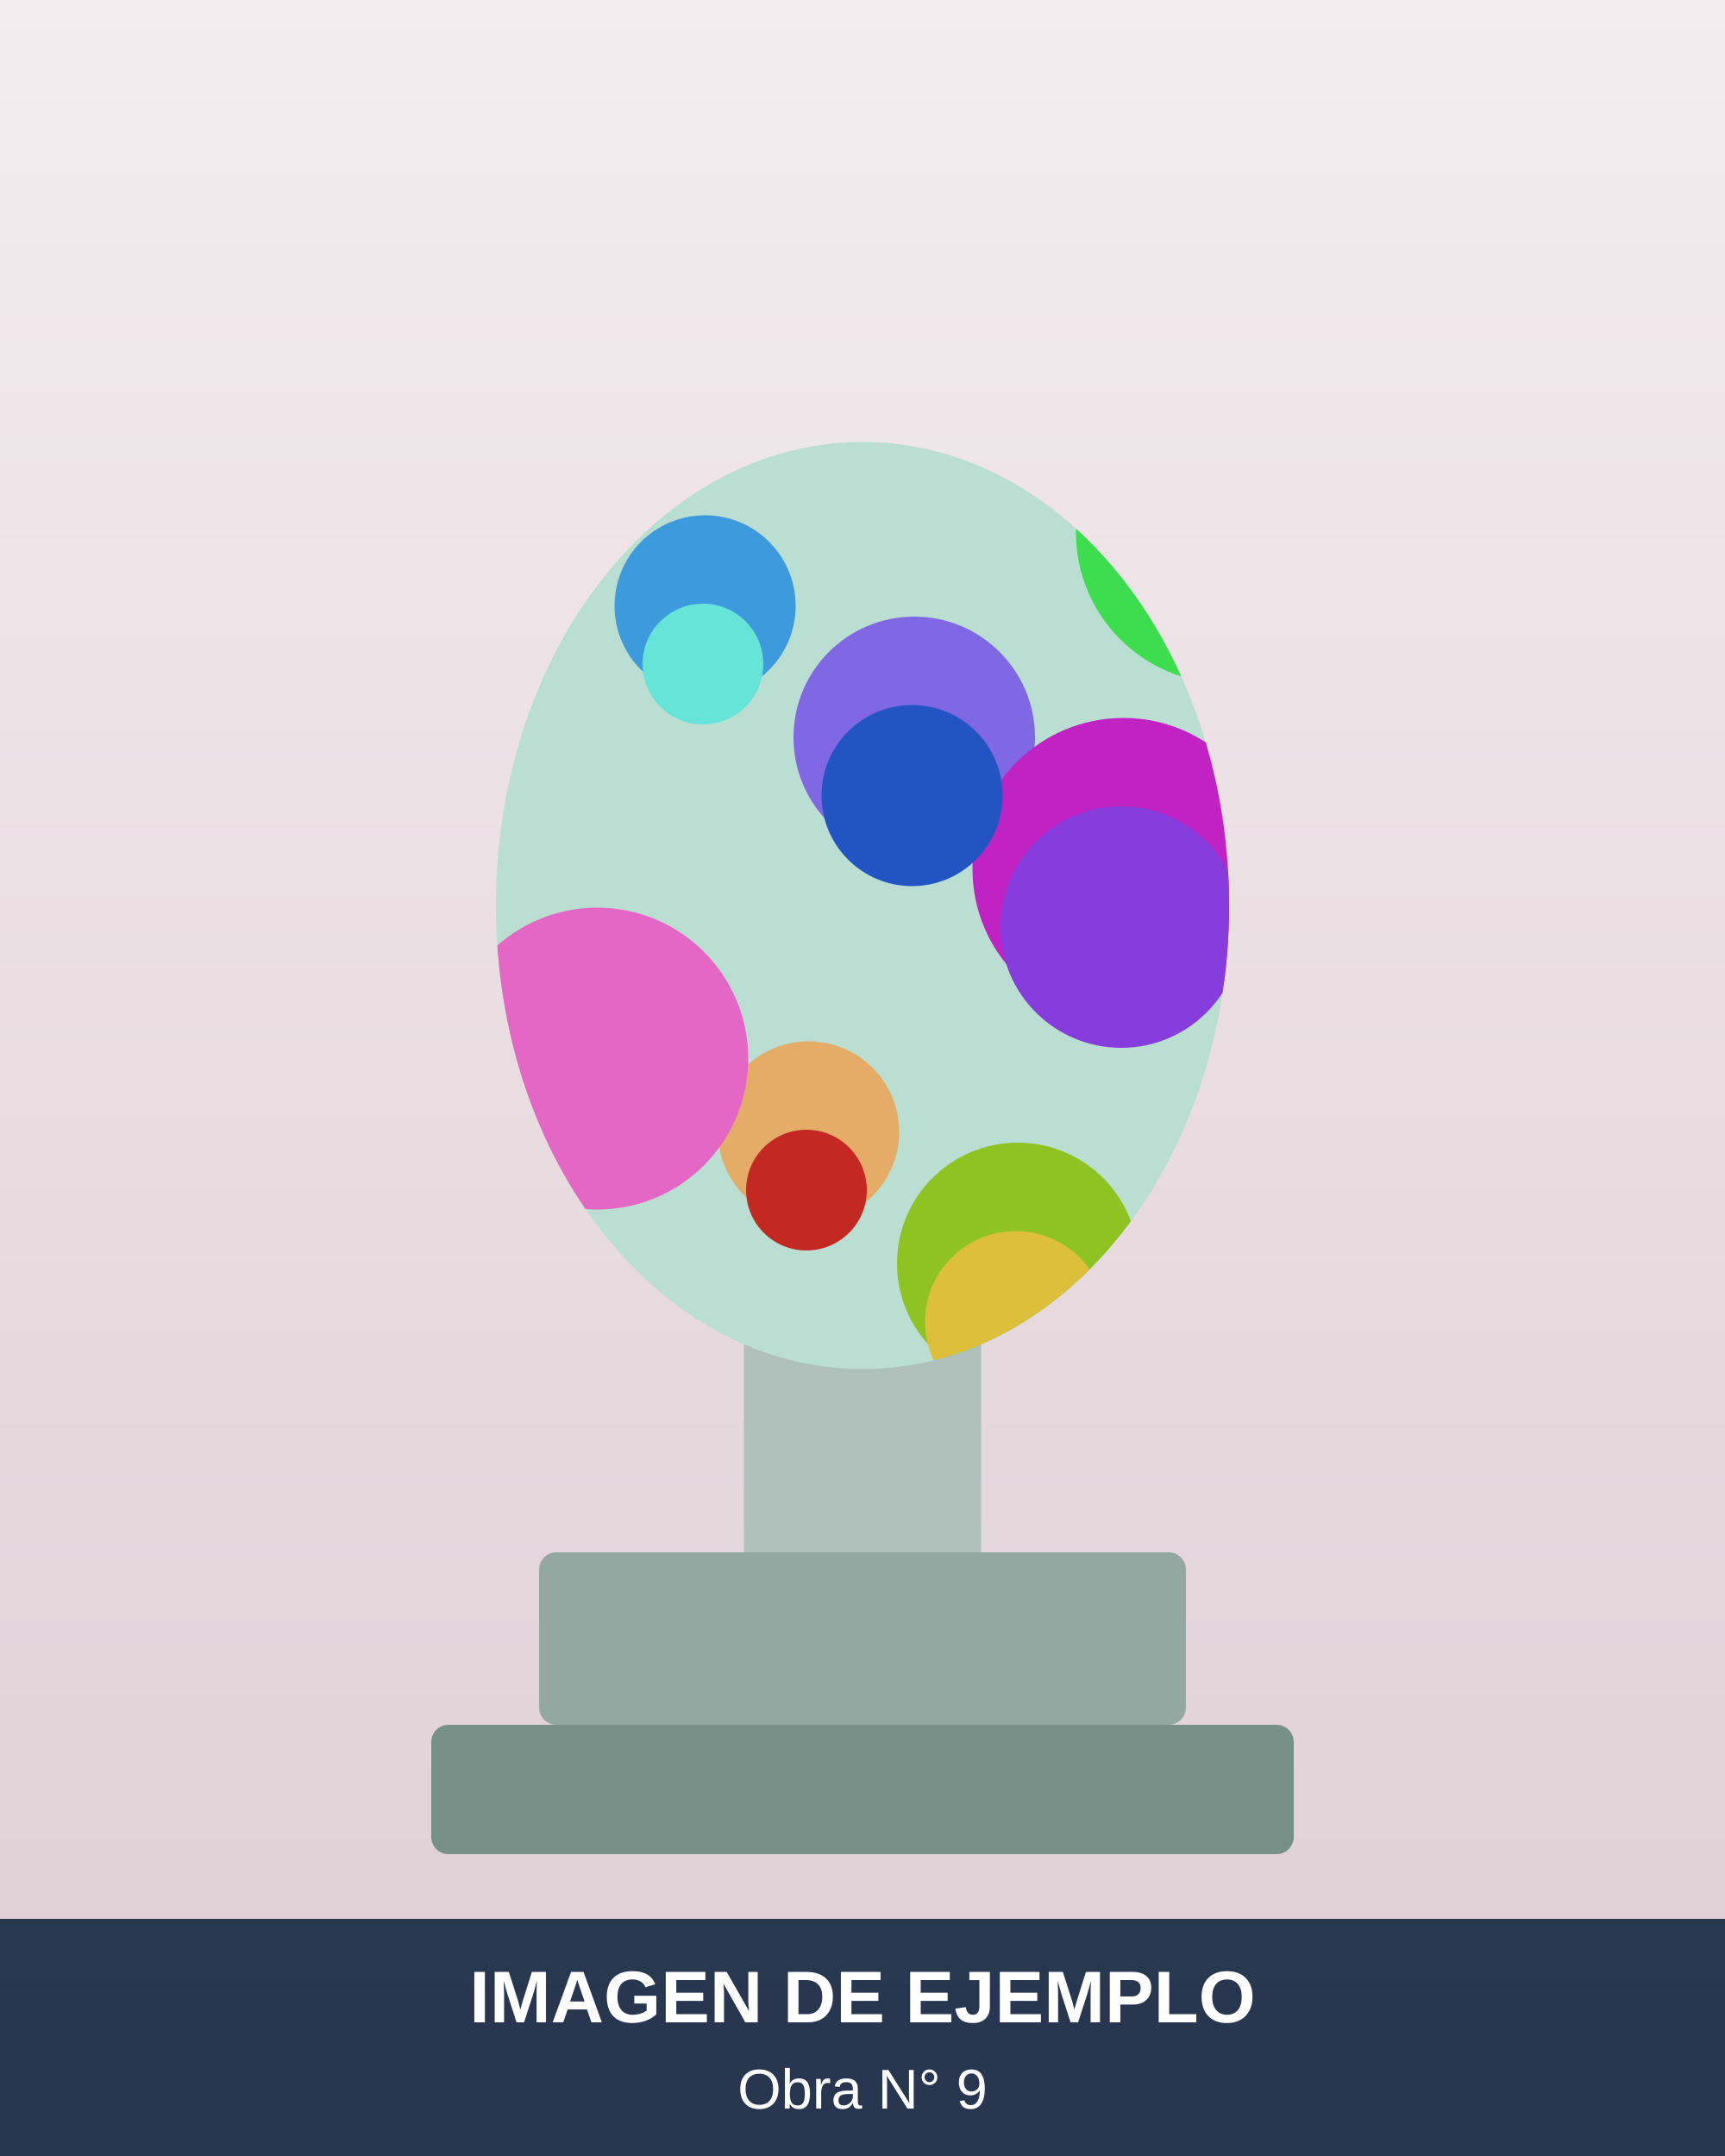
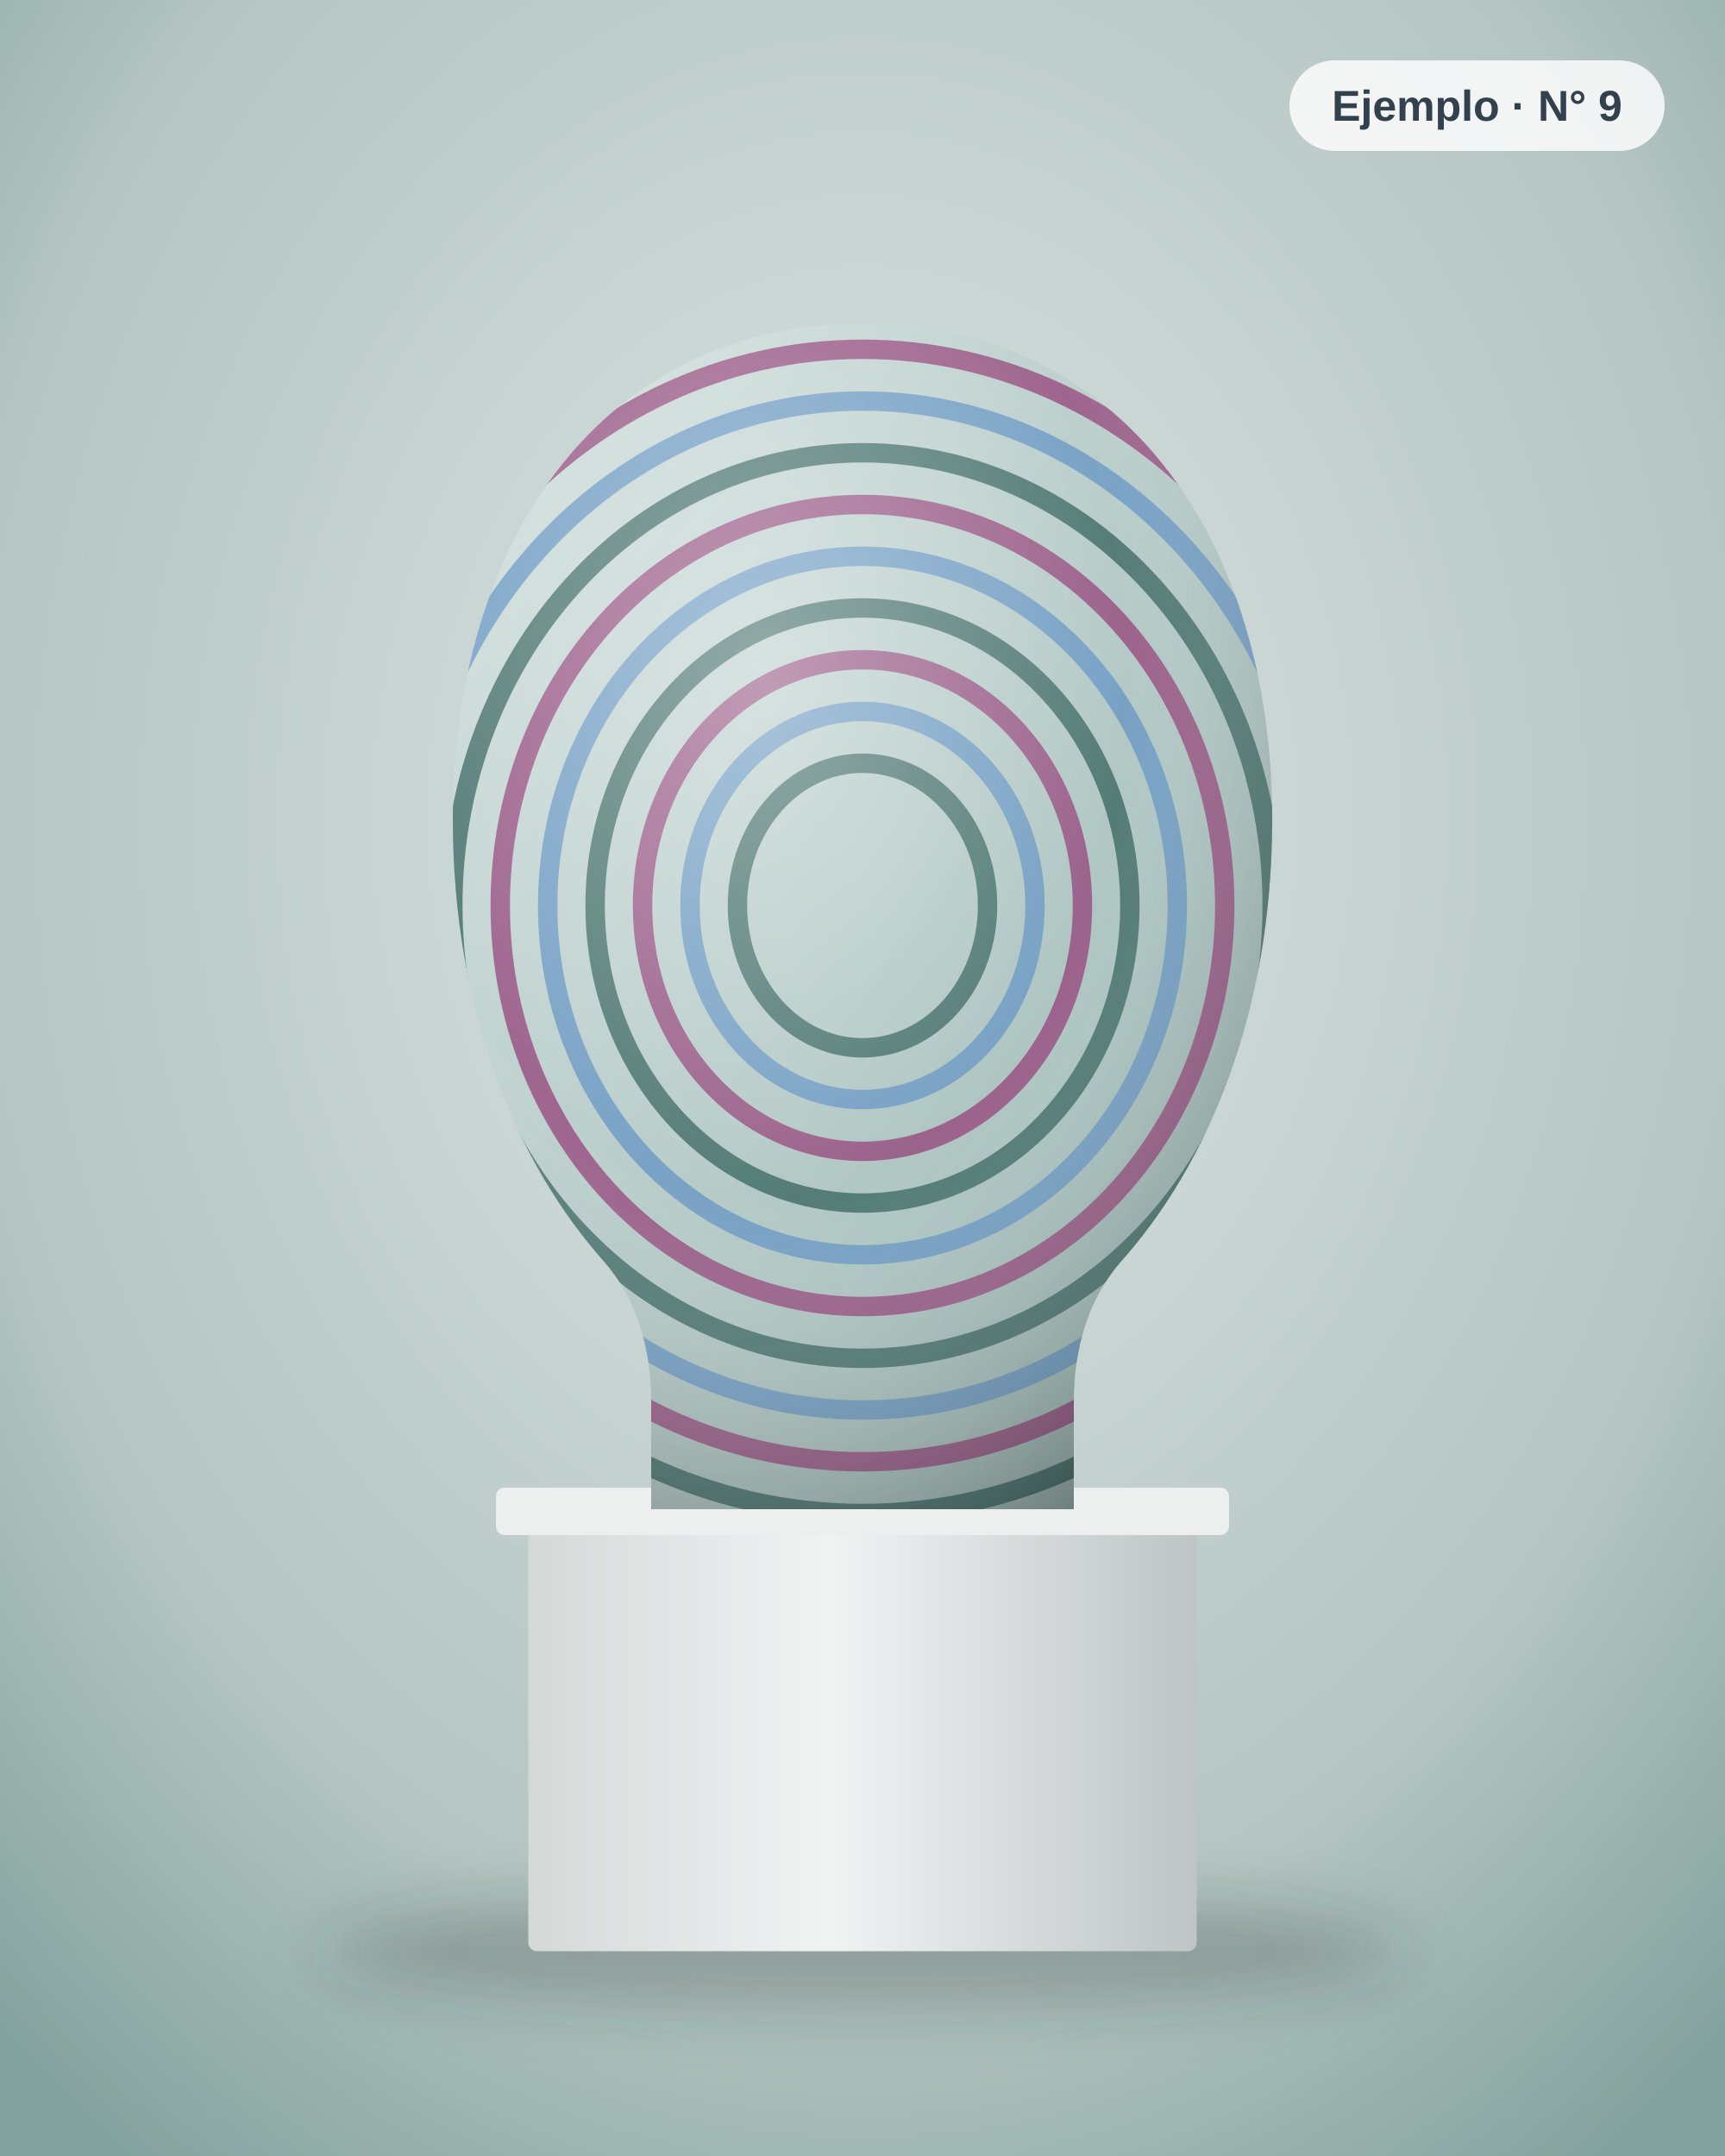
<svg xmlns="http://www.w3.org/2000/svg" viewBox="0 0 800 1000" width="800" height="1000">
  <defs>
-     <linearGradient id="f9" x1="0" y1="0" x2="0" y2="1">
-       <stop offset="0" stop-color="hsl(338 25% 94%)" />
-       <stop offset="1" stop-color="hsl(338 20% 84%)" />
+     <radialGradient id="fondoo9" cx="50%" cy="38%" r="75%">
+       <stop offset="0" stop-color="hsl(170 14% 88% / 1)" />
+       <stop offset="0.7" stop-color="hsl(170 12% 74% / 1)" />
+       <stop offset="1" stop-color="hsl(170 14% 58% / 1)" />
+     </radialGradient>
+     <linearGradient id="pielo9" x1="0" y1="0" x2="1" y2="1">
+       <stop offset="0" stop-color="hsl(170 18% 86% / 1)" />
+       <stop offset="1" stop-color="hsl(170 16% 66% / 1)" />
    </linearGradient>
-     <clipPath id="c9">
-       <ellipse cx="400" cy="420" rx="170" ry="215" />
+     <radialGradient id="luzo9" cx="38%" cy="30%" r="80%">
+       <stop offset="0" stop-color="#ffffff" stop-opacity="0.35" />
+       <stop offset="0.55" stop-color="#ffffff" stop-opacity="0" />
+       <stop offset="1" stop-color="#000000" stop-opacity="0.32" />
+     </radialGradient>
+     <linearGradient id="pedestalo9" x1="0" y1="0" x2="1" y2="0">
+       <stop offset="0" stop-color="hsl(170 6% 84% / 1)" />
+       <stop offset="0.45" stop-color="hsl(170 6% 95% / 1)" />
+       <stop offset="1" stop-color="hsl(170 6% 76% / 1)" />
+     </linearGradient>
+     <clipPath id="clipo9">
+       <path d="M400 150 C 520 150 590 250 590 380 C 590 470 560 540 520 585 C 505 602 498 625 498 650 L 498 700 L 302 700 L 302 650 C 302 625 295 602 280 585 C 240 540 210 470 210 380 C 210 250 280 150 400 150 Z" />
    </clipPath>
+     <filter id="bluro9" x="-20%" y="-200%" width="140%" height="500%">
+       <feGaussianBlur stdDeviation="14" />
+     </filter>
  </defs>
-   <rect width="800" height="1000" fill="url(#f9)" />
-   <rect x="345" y="600" width="110" height="130" fill="hsl(158 12% 72%)" />
-   <rect x="250" y="720" width="300" height="80" rx="8" fill="hsl(158 10% 62%)" />
-   <rect x="200" y="800" width="400" height="60" rx="8" fill="hsl(158 10% 52%)" />
-   <g clip-path="url(#c9)">
-     <rect width="800" height="1000" fill="hsl(158 35% 80%)" />
-     <circle cx="230" cy="220" r="28" fill="hsl(158 70% 45%)" />
-     <circle cx="327" cy="281" r="42" fill="hsl(205 70% 55%)" />
-     <circle cx="424" cy="342" r="56" fill="hsl(252 70% 65%)" />
-     <circle cx="521" cy="403" r="70" fill="hsl(299 70% 45%)" />
-     <circle cx="278" cy="464" r="28" fill="hsl(346 70% 55%)" />
-     <circle cx="375" cy="525" r="42" fill="hsl(33 70% 65%)" />
-     <circle cx="472" cy="586" r="56" fill="hsl(80 70% 45%)" />
-     <circle cx="569" cy="247" r="70" fill="hsl(127 70% 55%)" />
-     <circle cx="326" cy="308" r="28" fill="hsl(174 70% 65%)" />
-     <circle cx="423" cy="369" r="42" fill="hsl(221 70% 45%)" />
-     <circle cx="520" cy="430" r="56" fill="hsl(268 70% 55%)" />
-     <circle cx="277" cy="491" r="70" fill="hsl(315 70% 65%)" />
-     <circle cx="374" cy="552" r="28" fill="hsl(2 70% 45%)" />
-     <circle cx="471" cy="613" r="42" fill="hsl(49 70% 55%)" />
+   <rect width="800" height="1000" fill="url(#fondoo9)" />
+   <ellipse cx="400" cy="905" rx="250" ry="26" fill="hsl(170 12% 20% / 0.28)" filter="url(#bluro9)" />
+   <rect x="245" y="700" width="310" height="205" rx="4" fill="url(#pedestalo9)" />
+   <rect x="230" y="690" width="340" height="22" rx="4" fill="hsl(170 8% 93% / 1)" />
+   <path d="M400 150 C 520 150 590 250 590 380 C 590 470 560 540 520 585 C 505 602 498 625 498 650 L 498 700 L 302 700 L 302 650 C 302 625 295 602 280 585 C 240 540 210 470 210 380 C 210 250 280 150 400 150 Z" fill="url(#pielo9)" />
+   <g clip-path="url(#clipo9)">
+     <ellipse cx="400" cy="420" rx="300" ry="330" fill="none" stroke="hsl(320 38% 42% / 1)" stroke-width="9" opacity="0.75" />
+     <ellipse cx="400" cy="420" rx="278" ry="306" fill="none" stroke="hsl(210 45% 58% / 1)" stroke-width="9" opacity="0.75" />
+     <ellipse cx="400" cy="420" rx="256" ry="282" fill="none" stroke="hsl(170 30% 30% / 1)" stroke-width="9" opacity="0.75" />
+     <ellipse cx="400" cy="420" rx="234" ry="258" fill="none" stroke="hsl(320 38% 42% / 1)" stroke-width="9" opacity="0.75" />
+     <ellipse cx="400" cy="420" rx="212" ry="234" fill="none" stroke="hsl(210 45% 58% / 1)" stroke-width="9" opacity="0.75" />
+     <ellipse cx="400" cy="420" rx="190" ry="210" fill="none" stroke="hsl(170 30% 30% / 1)" stroke-width="9" opacity="0.75" />
+     <ellipse cx="400" cy="420" rx="168" ry="186" fill="none" stroke="hsl(320 38% 42% / 1)" stroke-width="9" opacity="0.75" />
+     <ellipse cx="400" cy="420" rx="146" ry="162" fill="none" stroke="hsl(210 45% 58% / 1)" stroke-width="9" opacity="0.75" />
+     <ellipse cx="400" cy="420" rx="124" ry="138" fill="none" stroke="hsl(170 30% 30% / 1)" stroke-width="9" opacity="0.75" />
+     <ellipse cx="400" cy="420" rx="102" ry="114" fill="none" stroke="hsl(320 38% 42% / 1)" stroke-width="9" opacity="0.75" />
+     <ellipse cx="400" cy="420" rx="80" ry="90" fill="none" stroke="hsl(210 45% 58% / 1)" stroke-width="9" opacity="0.75" />
+     <ellipse cx="400" cy="420" rx="58" ry="66" fill="none" stroke="hsl(170 30% 30% / 1)" stroke-width="9" opacity="0.75" />
  </g>
-   <rect x="0" y="890" width="800" height="110" fill="#10233d" opacity="0.88" />
-   <text x="400" y="938" text-anchor="middle" font-family="Segoe UI, Arial, sans-serif" font-size="34" font-weight="800" fill="#ffffff">IMAGEN DE EJEMPLO</text>
-   <text x="400" y="978" text-anchor="middle" font-family="Segoe UI, Arial, sans-serif" font-size="26" fill="#ffffff">Obra N° 9</text>
+   <path d="M400 150 C 520 150 590 250 590 380 C 590 470 560 540 520 585 C 505 602 498 625 498 650 L 498 700 L 302 700 L 302 650 C 302 625 295 602 280 585 C 240 540 210 470 210 380 C 210 250 280 150 400 150 Z" fill="url(#luzo9)" />
+   <g font-family="Segoe UI, Arial, sans-serif">
+     <rect x="598" y="28" width="174" height="42" rx="21" fill="#ffffff" fill-opacity="0.82" />
+     <text x="685" y="56" text-anchor="middle" font-size="20" font-weight="700" fill="#33414f">Ejemplo · N° 9</text>
+   </g>
</svg>
